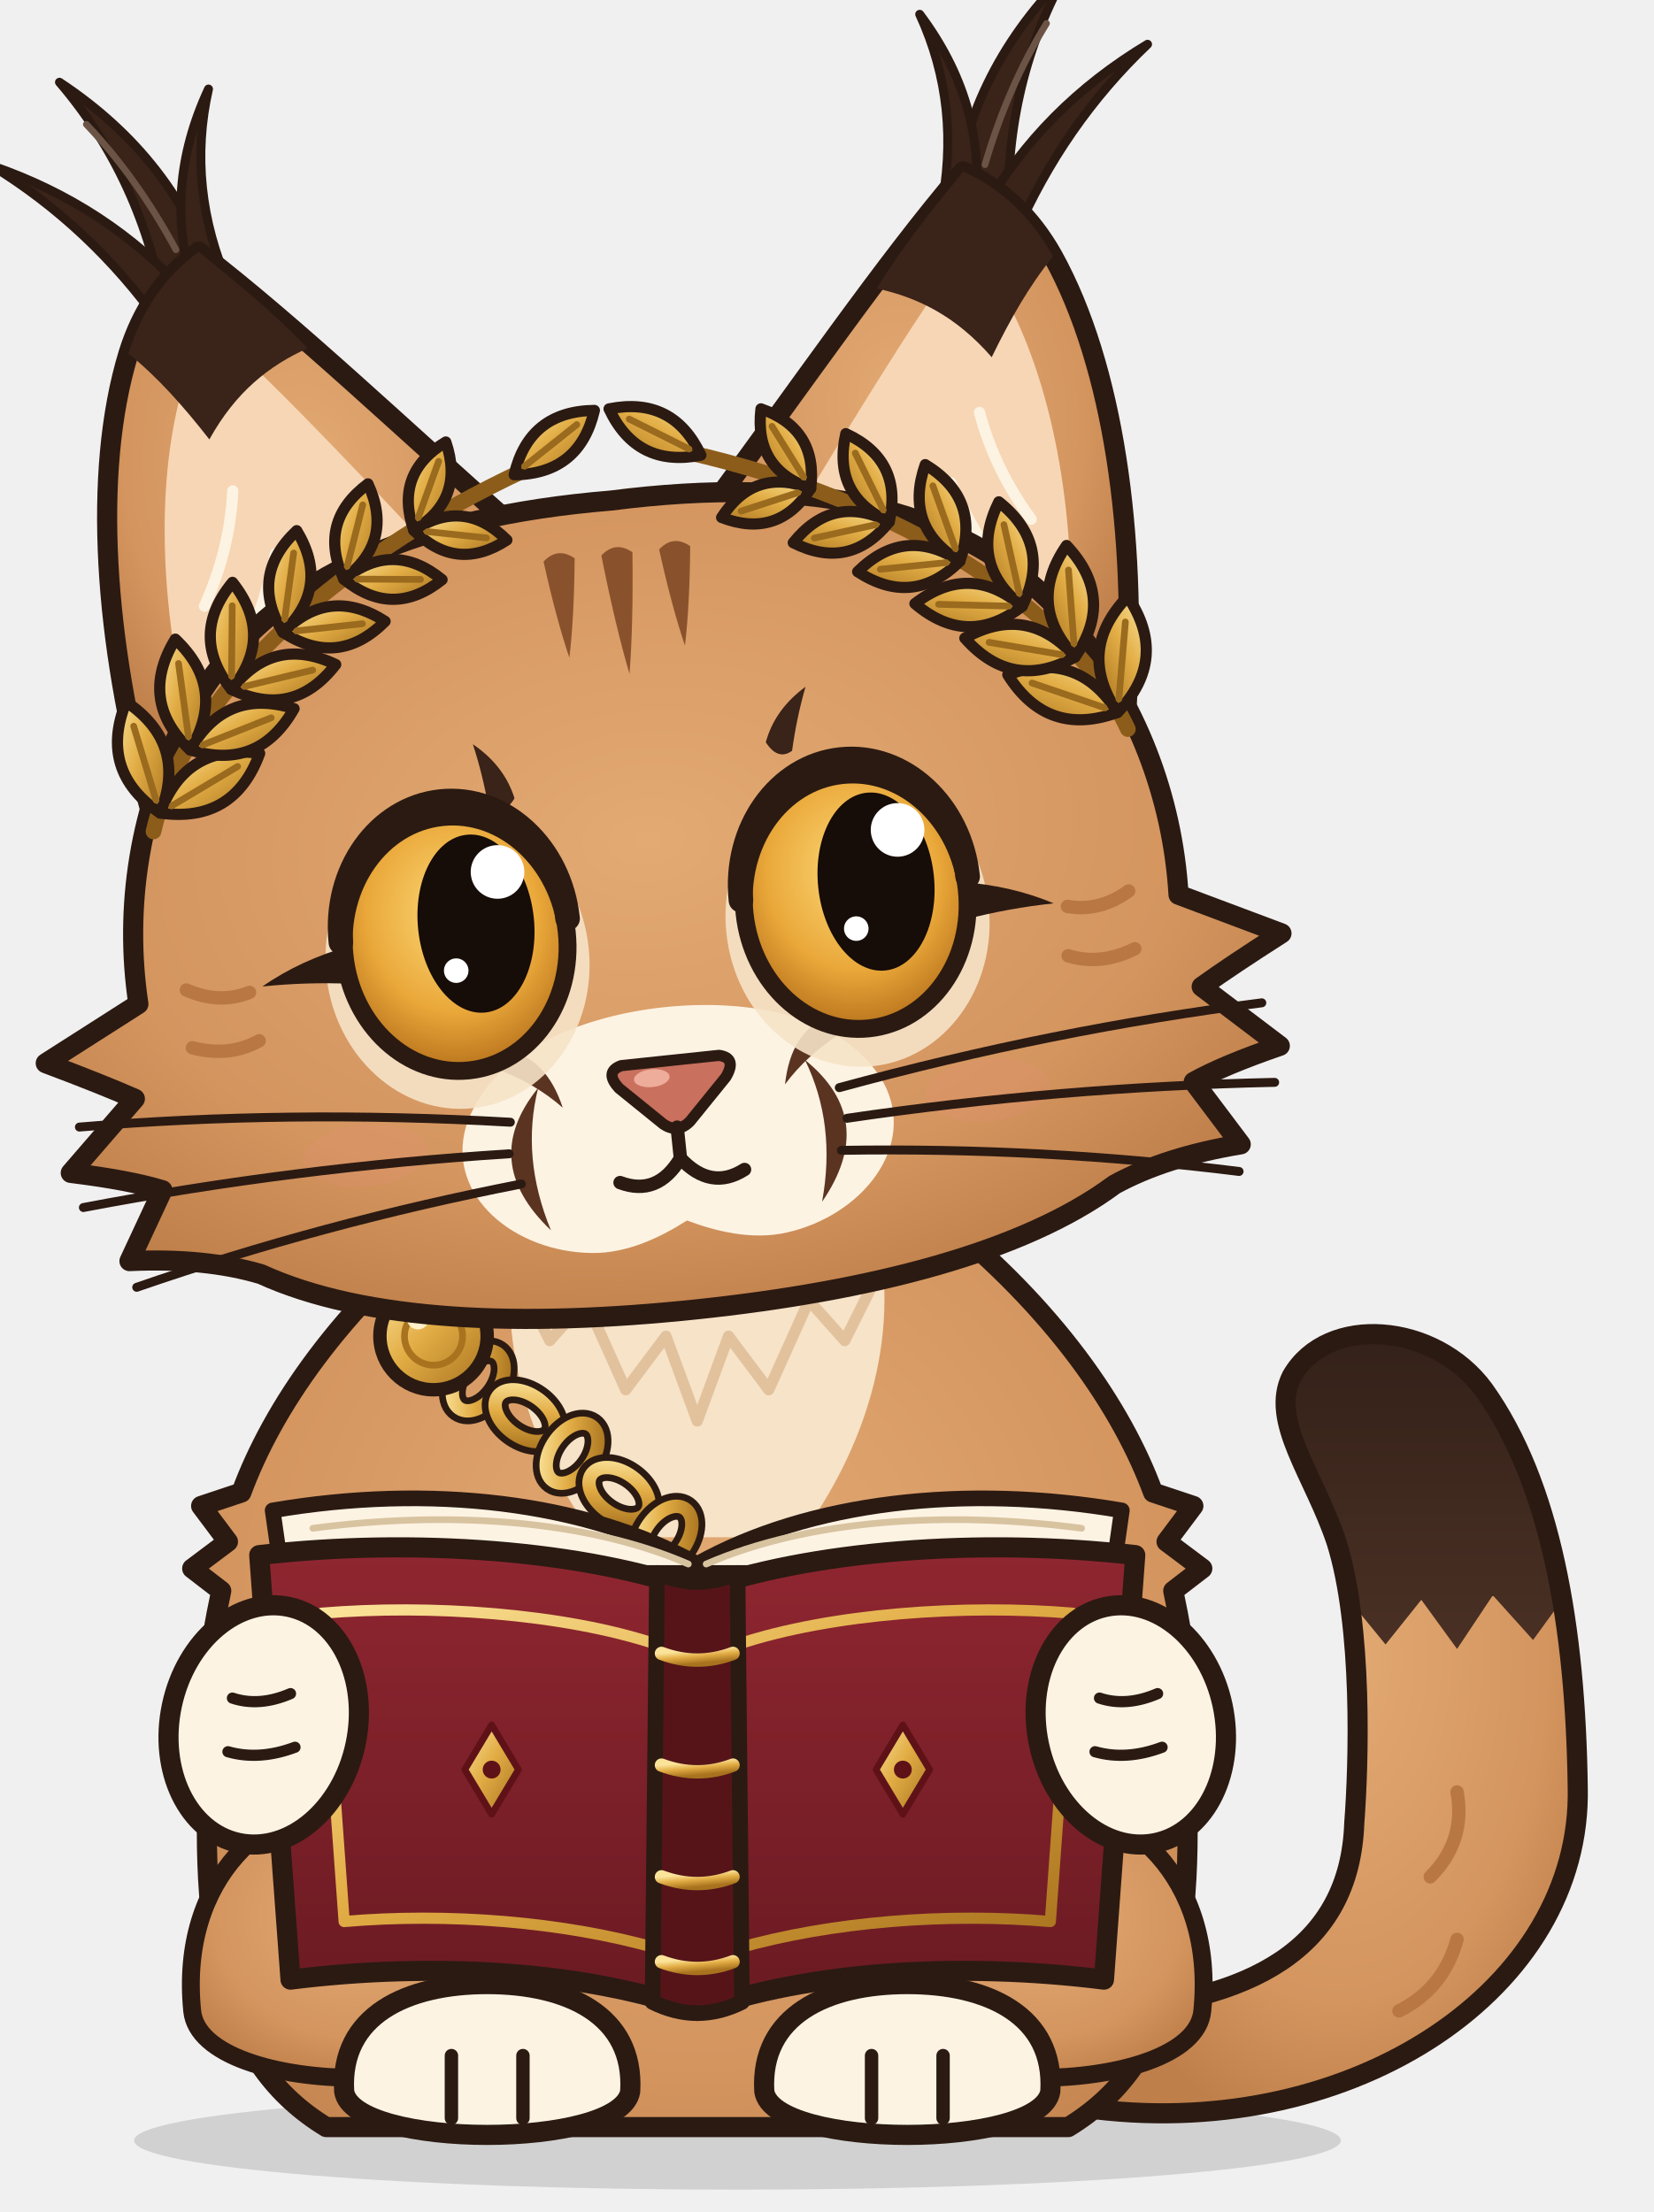
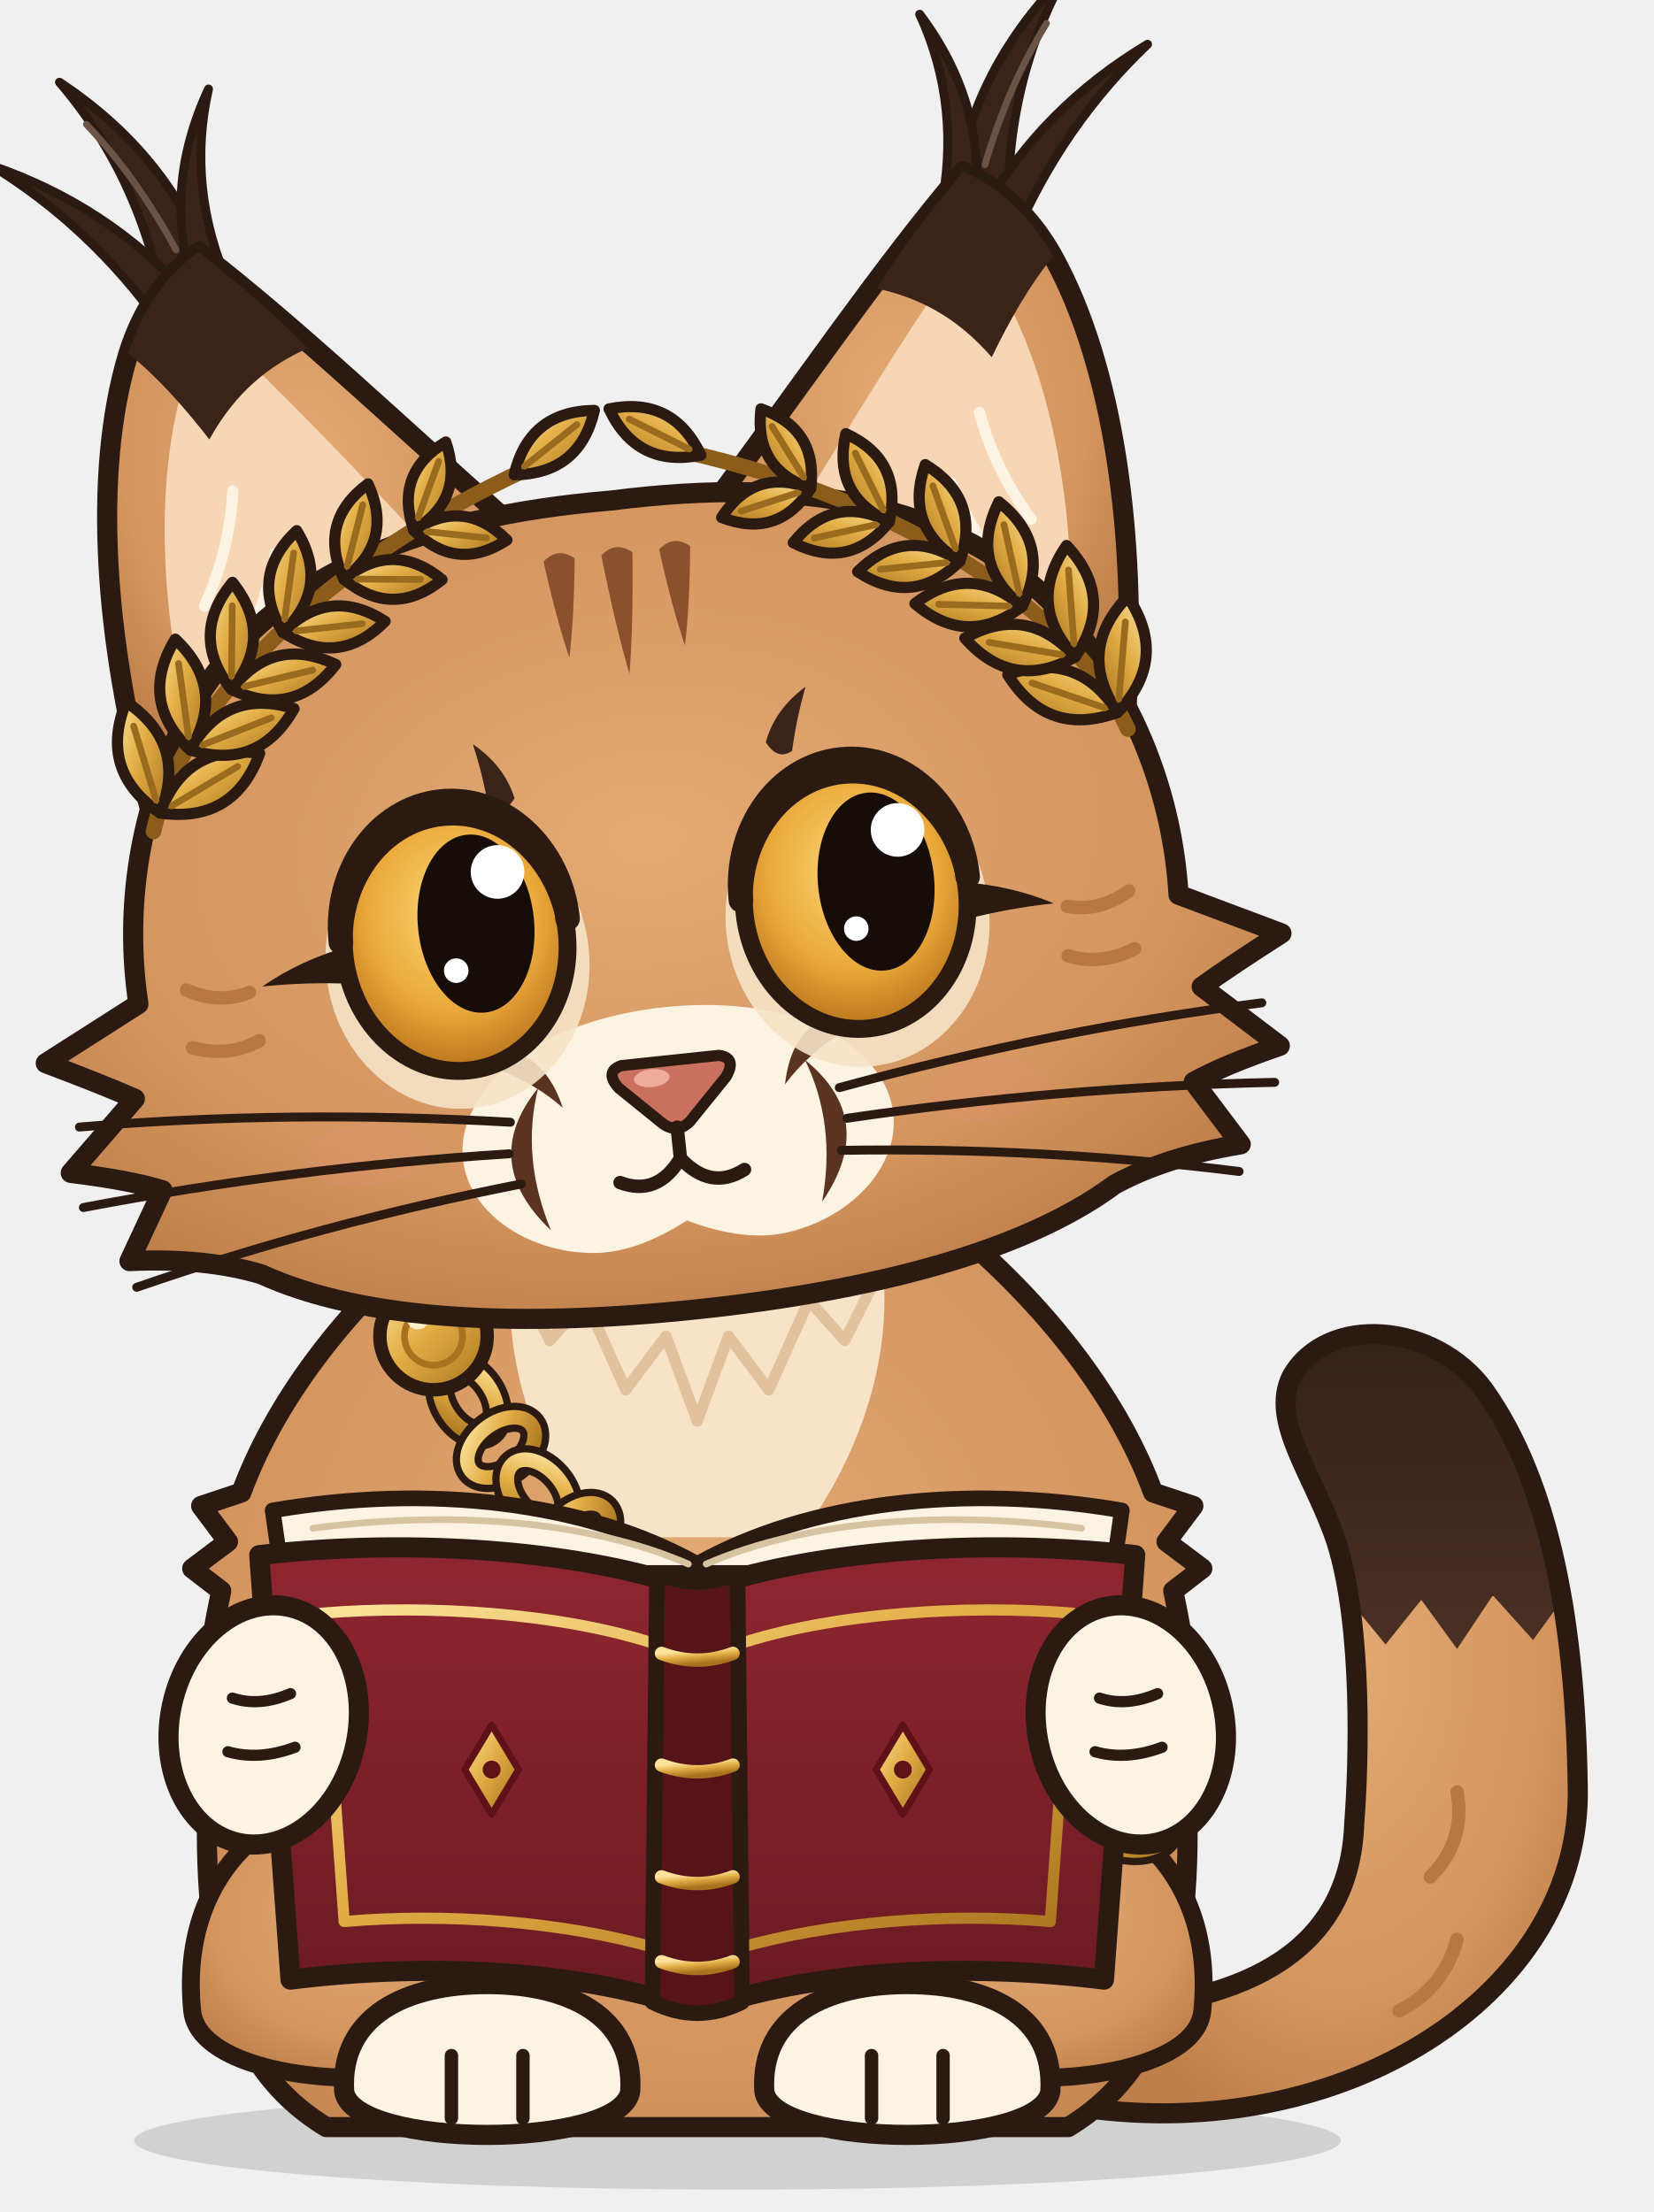
<svg xmlns="http://www.w3.org/2000/svg" stroke-linejoin="round" stroke-linecap="round" viewBox="200 0 740 990" width="740" height="990">
  <defs>
    <radialGradient cx="0.5" cy="0.42" r="0.62" id="vas6-fur">
      <stop offset="0" stop-color="#e3aa74" />
      <stop offset=".7" stop-color="#d4955f" />
      <stop offset="1" stop-color="#bf7f4a" />
    </radialGradient>
    <radialGradient gradientUnits="userSpaceOnUse" cx="512" cy="715" r="300" id="vas6-fur-body">
      <stop offset="0" stop-color="#e3aa74" />
      <stop offset=".7" stop-color="#d4955f" />
      <stop offset="1" stop-color="#c4844f" />
    </radialGradient>
    <radialGradient cx="0.36" cy="0.3" r="0.8" id="vas6-fur-wide">
      <stop offset="0" stop-color="#e3aa74" />
      <stop offset=".6" stop-color="#d4955f" />
      <stop offset="1" stop-color="#bf7f4a" />
    </radialGradient>
    <linearGradient x1="0" y1="0" x2="1" y2="1" id="vas6-gold">
      <stop offset="0" stop-color="#fbe39a" />
      <stop offset=".45" stop-color="#e2ad45" />
      <stop offset="1" stop-color="#a8721e" />
    </linearGradient>
    <radialGradient cx="0.5" cy="0.38" r="0.62" id="vas6-iris">
      <stop offset="0" stop-color="#fcd977" />
      <stop offset=".62" stop-color="#eaa83a" />
      <stop offset="1" stop-color="#b8731c" />
    </radialGradient>
    <linearGradient x1="0" y1="0" x2="0" y2="1" id="vas6-cover">
      <stop offset="0" stop-color="#8f2630" />
      <stop offset="1" stop-color="#6a1a22" />
    </linearGradient>
    <linearGradient x1="0" y1="0" x2="0" y2="1" id="vas6-tip">
      <stop offset="0" stop-color="#2e1d16" />
      <stop offset="1" stop-color="#4a3024" />
    </linearGradient>
    <linearGradient x1="0" y1="0" x2="0" y2="1" id="vas6-lid">
      <stop offset="0" stop-color="#e2a96f" />
      <stop offset="1" stop-color="#d39459" />
    </linearGradient>
    <linearGradient x1="0" y1="0" x2="1" y2="1" id="vas6-steel">
      <stop offset="0" stop-color="#f1f4f6" />
      <stop offset=".5" stop-color="#b3bcc4" />
      <stop offset="1" stop-color="#717c86" />
    </linearGradient>
    <linearGradient x1="0" y1="0" x2="0" y2="1" id="vas6-shield">
      <stop offset="0" stop-color="#c8333f" />
      <stop offset="1" stop-color="#8a1c26" />
    </linearGradient>
    <linearGradient x1="0" y1="0" x2="1" y2="1" id="vas6-cap">
      <stop offset="0" stop-color="#4f6fc2" />
      <stop offset="1" stop-color="#2c4387" />
    </linearGradient>
    <linearGradient x1="0" y1="0" x2="1" y2="1" id="vas6-mantle">
      <stop offset="0" stop-color="#8a4bb0" />
      <stop offset="1" stop-color="#4a1f66" />
    </linearGradient>
    <linearGradient x1="0" y1="0" x2="0" y2="1" id="vas6-sable">
      <stop offset="0" stop-color="#8a5c3c" />
      <stop offset="1" stop-color="#5a3824" />
    </linearGradient>
    <clipPath id="vas6-tail">
      <path d="M 690 944 C 806 958 908 890 906 800 C 905 728 894 664 864 622 C 842 592 794 588 778 616 C 768 636 788 660 798 690 C 810 728 808 790 806 816 C 804 872 760 896 690 900 Z" />
    </clipPath>
    <clipPath id="vas6-eye0">
      <ellipse rx="61" ry="68" cy="416" cx="422" />
    </clipPath>
    <clipPath id="vas6-eye1">
      <ellipse rx="61" ry="68" cy="416" cx="602" />
    </clipPath>
  </defs>
  <ellipse cx="530" cy="958" rx="270" ry="22" fill="#000" opacity="0.13" />
  <g>
    <g>
      <path d="M 690 944 C 806 958 908 890 906 800 C 905 728 894 664 864 622 C 842 592 794 588 778 616 C 768 636 788 660 798 690 C 810 728 808 790 806 816 C 804 872 760 896 690 900 Z" fill="url(#vas6-fur)" />
      <path d="M 740 560 L 940 560 L 940 716 L 918 732 L 902 712 L 886 734 L 868 714 L 852 738 L 836 716 L 820 736 L 802 714 L 780 728 L 740 728 Z" fill="url(#vas6-tip)" clip-path="url(#vas6-tail)" />
      <path d="M 840 840 Q 856 824 852 802 M 826 900 Q 846 890 852 868" fill="none" stroke-width="6" stroke="#b97843" />
      <path fill="none" stroke-width="9" d="M 690 944 C 806 958 908 890 906 800 C 905 728 894 664 864 622 C 842 592 794 588 778 616 C 768 636 788 660 798 690 C 810 728 808 790 806 816 C 804 872 760 896 690 900 Z" stroke="#2b1a12" />
    </g>
    <g>
      <g>
        <path d="M 404 544 C 352 586 322 630 308 668 L 290 674 L 302 690 L 286 702 L 299 712 C 293 740 291 760 294 780 C 288 870 300 924 346 952 L 678 952 C 724 924 736 870 730 780 C 733 760 731 740 725 712 L 738 702 L 722 690 L 734 674 L 716 668 C 702 630 672 586 620 544 Z" stroke-width="9" stroke="#2b1a12" fill="url(#vas6-fur-body)" />
        <path d="M 432 548 C 420 600 438 650 466 688 L 558 688 C 586 650 604 600 592 548 Z" fill="#f6e3c8" />
        <path d="M 424 556 L 446 600 L 462 582 L 480 622 L 498 598 L 512 636 L 526 598 L 544 622 L 562 582 L 578 600 L 600 556 Z" stroke="#e2c29d" stroke-width="5" fill="#f6e3c8" />
        <path stroke-width="8" stroke="#2b1a12" d="M 286 900 C 280 840 320 806 360 806 C 400 806 440 840 434 900 C 430 940 290 940 286 900 Z" fill="url(#vas6-fur)" />
        <path stroke-width="8" stroke="#2b1a12" d="M 590 900 C 584 840 624 806 664 806 C 704 806 744 840 738 900 C 734 940 594 940 590 900 Z" fill="url(#vas6-fur)" />
      </g>
      <g>
-         <ellipse rx="15" ry="9.5" fill="none" stroke-width="12" stroke="#2b1a12" cx="414" cy="618" transform="matrix(0.573576, -0.819152, 0.819152, 0.573576, -329.697, 602.659)" />
-         <ellipse rx="15" ry="9.5" fill="none" stroke-width="6" cx="414" cy="618" transform="matrix(0.573576, -0.819152, 0.819152, 0.573576, -329.697, 602.659)" stroke="url(#vas6-gold)" />
-         <ellipse rx="15" ry="9.5" fill="none" stroke-width="12" stroke="#2b1a12" cx="435" cy="633.6" transform="matrix(0.819152, 0.573576, -0.573576, 0.819152, 442.087, -134.92)" />
-         <ellipse rx="15" ry="9.5" fill="none" stroke-width="6" cx="435" cy="633.6" transform="matrix(0.819152, 0.573576, -0.573576, 0.819152, 442.087, -134.92)" stroke="url(#vas6-gold)" />
-         <ellipse rx="15" ry="9.5" fill="none" stroke-width="12" stroke="#2b1a12" cx="456" cy="650.4" transform="matrix(0.573576, -0.819152, 0.819152, 0.573576, -338.327, 650.879)" />
-         <ellipse rx="15" ry="9.5" fill="none" stroke-width="6" cx="456" cy="650.4" transform="matrix(0.573576, -0.819152, 0.819152, 0.573576, -338.327, 650.879)" stroke="url(#vas6-gold)" />
-         <ellipse rx="15" ry="9.5" fill="none" stroke-width="12" stroke="#2b1a12" cx="477" cy="668.4" transform="matrix(0.819152, 0.573576, -0.573576, 0.819152, 469.643, -152.717)" />
-         <ellipse rx="15" ry="9.5" fill="none" stroke-width="6" cx="477" cy="668.4" transform="matrix(0.819152, 0.573576, -0.573576, 0.819152, 469.643, -152.717)" stroke="url(#vas6-gold)" />
-         <ellipse rx="15" ry="9.5" fill="none" stroke-width="12" stroke="#2b1a12" cx="498" cy="687.6" transform="matrix(0.573576, -0.819152, 0.819152, 0.573576, -350.89, 701.147)" />
-         <ellipse rx="15" ry="9.5" fill="none" stroke-width="6" cx="498" cy="687.6" transform="matrix(0.573576, -0.819152, 0.819152, 0.573576, -350.89, 701.147)" stroke="url(#vas6-gold)" />
+         <ellipse rx="17" ry="11" fill="none" stroke-width="13" stroke="#2b1a12" cx="409.6" cy="626.7" transform="matrix(0.532876, 0.846193, -0.846193, 0.532876, 721.643, -53.8543)" />
+         <ellipse rx="17" ry="11" fill="none" stroke-width="6.5" cx="409.6" cy="626.7" transform="matrix(0.532876, 0.846193, -0.846193, 0.532876, 721.643, -53.8543)" stroke="url(#vas6-gold)" />
+         <ellipse rx="17" ry="11" fill="none" stroke-width="13" stroke="#2b1a12" cx="424.2" cy="647.8" transform="matrix(0.798636, -0.601815, 0.601815, 0.798636, -304.437, 385.734)" />
+         <ellipse rx="17" ry="11" fill="none" stroke-width="6.5" cx="424.2" cy="647.8" transform="matrix(0.798636, -0.601815, 0.601815, 0.798636, -304.437, 385.734)" stroke="url(#vas6-gold)" />
+         <ellipse rx="17" ry="11" fill="none" stroke-width="13" stroke="#2b1a12" cx="440.7" cy="668" transform="matrix(0.656059, 0.75471, -0.75471, 0.656059, 655.721, -102.848)" />
+         <ellipse rx="17" ry="11" fill="none" stroke-width="6.5" cx="440.7" cy="668" transform="matrix(0.656059, 0.75471, -0.75471, 0.656059, 655.721, -102.848)" stroke="url(#vas6-gold)" />
+         <ellipse rx="17" ry="11" fill="none" stroke-width="13" stroke="#2b1a12" cx="458.5" cy="687.1" transform="matrix(0.712026, -0.702153, 0.702153, 0.712026, -350.413, 519.804)" />
+         <ellipse rx="17" ry="11" fill="none" stroke-width="6.5" cx="458.5" cy="687.1" transform="matrix(0.712026, -0.702153, 0.702153, 0.712026, -350.413, 519.804)" stroke="url(#vas6-gold)" />
+         <ellipse rx="17" ry="11" fill="none" stroke-width="13" stroke="#2b1a12" cx="477.1" cy="705" transform="matrix(0.739631, 0.673013, -0.673013, 0.739631, 598.696, -137.534)" />
+         <ellipse rx="17" ry="11" fill="none" stroke-width="6.5" cx="477.1" cy="705" transform="matrix(0.739631, 0.673013, -0.673013, 0.739631, 598.696, -137.534)" stroke="url(#vas6-gold)" />
+         <ellipse rx="17" ry="11" fill="none" stroke-width="13" stroke="#2b1a12" cx="497.1" cy="722.2" transform="matrix(0.632029, -0.774944, 0.774944, 0.632029, -376.747, 650.973)" />
+         <ellipse rx="17" ry="11" fill="none" stroke-width="6.5" cx="497.1" cy="722.2" transform="matrix(0.632029, -0.774944, 0.774944, 0.632029, -376.747, 650.973)" stroke="url(#vas6-gold)" />
+         <ellipse rx="17" ry="11" fill="none" stroke-width="13" stroke="#2b1a12" cx="517.4" cy="737.9" transform="matrix(0.804894, 0.593419, -0.593419, 0.804894, 538.832, -163.066)" />
+         <ellipse rx="17" ry="11" fill="none" stroke-width="6.5" cx="517.4" cy="737.9" transform="matrix(0.804894, 0.593419, -0.593419, 0.804894, 538.832, -163.066)" stroke="url(#vas6-gold)" />
+         <ellipse rx="17" ry="11" fill="none" stroke-width="13" stroke="#2b1a12" cx="538.6" cy="752.7" transform="matrix(0.551937, -0.833886, 0.833886, 0.551937, -386.339, 786.388)" />
+         <ellipse rx="17" ry="11" fill="none" stroke-width="6.5" cx="538.6" cy="752.7" transform="matrix(0.551937, -0.833886, 0.833886, 0.551937, -386.339, 786.388)" stroke="url(#vas6-gold)" />
+         <ellipse rx="17" ry="11" fill="none" stroke-width="13" stroke="#2b1a12" cx="560.6" cy="766.3" transform="matrix(0.861629, 0.507538, -0.507538, 0.861629, 466.497, -178.492)" />
+         <ellipse rx="17" ry="11" fill="none" stroke-width="6.5" cx="560.6" cy="766.3" transform="matrix(0.861629, 0.507538, -0.507538, 0.861629, 466.497, -178.492)" stroke="url(#vas6-gold)" />
+         <ellipse rx="17" ry="11" fill="none" stroke-width="13" stroke="#2b1a12" cx="584.1" cy="779.3" transform="matrix(0.457098, -0.889416, 0.889416, 0.457098, -376.013, 942.592)" />
+         <ellipse rx="17" ry="11" fill="none" stroke-width="6.5" cx="584.1" cy="779.3" transform="matrix(0.457098, -0.889416, 0.889416, 0.457098, -376.013, 942.592)" stroke="url(#vas6-gold)" />
+         <ellipse rx="17" ry="11" fill="none" stroke-width="13" stroke="#2b1a12" cx="607.1" cy="790.2" transform="matrix(0.91496, 0.403545, -0.403545, 0.91496, 370.509, -177.793)" />
+         <ellipse rx="17" ry="11" fill="none" stroke-width="6.5" cx="607.1" cy="790.2" transform="matrix(0.91496, 0.403545, -0.403545, 0.91496, 370.509, -177.793)" stroke="url(#vas6-gold)" />
+         <ellipse rx="17" ry="11" fill="none" stroke-width="13" stroke="#2b1a12" cx="631.3" cy="799.9" transform="matrix(0.34202, -0.939693, 0.939693, 0.34202, -336.277, 1119.55)" />
+         <ellipse rx="17" ry="11" fill="none" stroke-width="6.5" cx="631.3" cy="799.9" transform="matrix(0.34202, -0.939693, 0.939693, 0.34202, -336.277, 1119.55)" stroke="url(#vas6-gold)" />
+         <ellipse rx="17" ry="11" fill="none" stroke-width="13" stroke="#2b1a12" cx="655.6" cy="807.8" transform="matrix(0.962218, 0.27228, -0.27228, 0.962218, 244.718, -147.987)" />
+         <ellipse rx="17" ry="11" fill="none" stroke-width="6.5" cx="655.6" cy="807.8" transform="matrix(0.962218, 0.27228, -0.27228, 0.962218, 244.718, -147.987)" stroke="url(#vas6-gold)" />
+         <ellipse rx="17" ry="11" fill="none" stroke-width="13" stroke="#2b1a12" cx="681.8" cy="813.9" transform="matrix(0.183951, -0.982935, 0.982935, 0.183951, -243.629, 1334.35)" />
+         <ellipse rx="17" ry="11" fill="none" stroke-width="6.5" cx="681.8" cy="813.9" transform="matrix(0.183951, -0.982935, 0.982935, 0.183951, -243.629, 1334.35)" stroke="url(#vas6-gold)" />
+         <ellipse rx="17" ry="11" fill="none" stroke-width="13" stroke="#2b1a12" cx="706.6" cy="817.2" transform="matrix(0.996345, 0.0854169, -0.0854169, 0.996345, 72.3851, -57.369)" />
+         <ellipse rx="17" ry="11" fill="none" stroke-width="6.5" cx="706.6" cy="817.2" transform="matrix(0.996345, 0.0854169, -0.0854169, 0.996345, 72.3851, -57.369)" stroke="url(#vas6-gold)" />
        <circle cx="394" cy="598" r="24" stroke-width="6" stroke="#2b1a12" fill="url(#vas6-gold)" />
        <circle cx="394" cy="598" r="13" fill="none" stroke="#a8721e" stroke-width="3" />
        <circle cx="387" cy="590" r="5" fill="#fff6d6" opacity="0.9" />
      </g>
      <g>
        <path d="M 512 700 C 462 672 392 664 322 676 L 326 704 L 698 704 L 702 676 C 632 664 562 672 512 700 Z" stroke-width="7" fill="#fdf3e3" stroke="#2b1a12" />
        <path d="M 340 684 C 400 676 462 680 508 700 M 684 684 C 624 676 562 680 516 700" fill="none" stroke="#d8c3a0" stroke-width="3" />
        <path d="M 512 712 C 462 694 386 688 316 696 L 330 886 C 394 878 462 882 512 900 Z" stroke-width="9" stroke="#2b1a12" fill="url(#vas6-cover)" />
        <path d="M 512 712 C 562 694 638 688 708 696 L 694 886 C 630 878 562 882 512 900 Z" stroke-width="9" stroke="#2b1a12" fill="url(#vas6-cover)" />
        <path d="M 494 736 C 452 722 392 718 344 722 L 354 860 C 400 856 452 860 494 872 Z M 530 736 C 572 722 632 718 680 722 L 670 860 C 624 856 572 860 530 872 Z" fill="none" stroke-width="5" stroke="url(#vas6-gold)" />
        <path stroke="#5e1218" stroke-width="3" d="M 420 772 L 432 792 L 420 812 L 408 792 Z" fill="url(#vas6-gold)" />
        <circle cy="792" r="4" fill="#5e1218" cx="420" />
        <path stroke="#5e1218" stroke-width="3" d="M 604 772 L 616 792 L 604 812 L 592 792 Z" fill="url(#vas6-gold)" />
        <circle cy="792" r="4" fill="#5e1218" cx="604" />
        <path d="M 494 704 Q 512 712 530 704 L 532 896 Q 512 906 492 896 Z" fill="#561419" stroke-width="7" stroke="#2b1a12" />
        <path fill="none" stroke-width="6" d="M 496 740 Q 512 746 528 740" stroke="url(#vas6-gold)" />
        <path fill="none" stroke-width="6" d="M 496 790 Q 512 796 528 790" stroke="url(#vas6-gold)" />
        <path fill="none" stroke-width="6" d="M 496 840 Q 512 846 528 840" stroke="url(#vas6-gold)" />
        <path fill="none" stroke-width="6" d="M 496 878 Q 512 884 528 878" stroke="url(#vas6-gold)" />
      </g>
      <g>
        <ellipse cy="772" rx="42" ry="54" stroke-width="9" fill="#fdf3e3" stroke="#2b1a12" cx="318" transform="matrix(0.978148, 0.207912, -0.207912, 0.978148, 167.457, -49.2459)" />
        <path fill="none" stroke-width="5" stroke="#2b1a12" d="M 304 760 Q 316 764 330 758 M 302 784 Q 316 788 332 782" />
        <ellipse cy="772" rx="42" ry="54" stroke-width="9" fill="#fdf3e3" stroke="#2b1a12" cx="706" transform="matrix(0.978148, -0.207912, 0.207912, 0.978148, -145.08, 163.656)" />
        <path fill="none" stroke-width="5" stroke="#2b1a12" d="M 692 760 Q 704 764 718 758 M 690 784 Q 704 788 720 782" />
      </g>
      <g transform="translate(512 590) matrix(0.994522, -0.104528, 0.104528, 0.994522, 0, 0) translate(-512 -590)">
        <g>
          <g>
            <path d="M 345.8 106.5 Q 334.1 49.6 286 10 Q 318.4 57 322.2 117.5 Z" stroke-width="4" fill="#3a2318" stroke="#2b1a12" />
            <path d="M 332.3 109.5 Q 301.6 67.1 252 44 Q 293.2 75.7 319.7 122.5 Z" stroke-width="4" fill="#3a2318" stroke="#2b1a12" />
            <path d="M 352 108.7 Q 337.4 63 352 20 Q 326.8 62.1 336 107.3 Z" stroke-width="4" fill="#3a2318" stroke="#2b1a12" />
            <path d="M 330 90 Q 316 56 296 30" fill="none" stroke="#6b5446" stroke-width="3" />
            <path d="M 292 336 C 280 262 282 186 304 134 Q 316 106 340 92 C 380 130 424 182 470 232 Z" stroke-width="9" stroke="#2b1a12" fill="url(#vas6-fur)" />
            <path d="M 314 304 C 306 248 310 190 328 148 Q 334 134 344 128 C 374 162 404 202 436 244 Z" fill="#f7d6b5" />
            <path d="M 304 134 Q 316 106 340 92 C 356 108 370 122 384 140 C 366 146 350 156 336 176 C 326 160 316 146 304 134 Z" fill="#3a2318" />
            <path d="M 330 288 Q 350 262 360 230 M 352 298 Q 376 270 392 244 M 326 250 Q 340 226 344 200" fill="none" stroke-width="5" stroke="#fdf3e3" />
          </g>
        </g>
        <g transform="matrix(-1, 0, 0, 1, 1024, 0)">
          <g>
            <g>
              <path d="M 345.8 106.5 Q 334.1 49.6 286 10 Q 318.4 57 322.2 117.5 Z" stroke-width="4" fill="#3a2318" stroke="#2b1a12" />
              <path d="M 332.3 109.5 Q 301.6 67.1 252 44 Q 293.2 75.7 319.7 122.5 Z" stroke-width="4" fill="#3a2318" stroke="#2b1a12" />
              <path d="M 352 108.7 Q 337.4 63 352 20 Q 326.8 62.1 336 107.3 Z" stroke-width="4" fill="#3a2318" stroke="#2b1a12" />
              <path d="M 330 90 Q 316 56 296 30" fill="none" stroke="#6b5446" stroke-width="3" />
              <path d="M 292 336 C 280 262 282 186 304 134 Q 316 106 340 92 C 380 130 424 182 470 232 Z" stroke-width="9" stroke="#2b1a12" fill="url(#vas6-fur)" />
              <path d="M 314 304 C 306 248 310 190 328 148 Q 334 134 344 128 C 374 162 404 202 436 244 Z" fill="#f7d6b5" />
              <path d="M 304 134 Q 316 106 340 92 C 356 108 370 122 384 140 C 366 146 350 156 336 176 C 326 160 316 146 304 134 Z" fill="#3a2318" />
              <path d="M 330 288 Q 350 262 360 230 M 352 298 Q 376 270 392 244 M 326 250 Q 340 226 344 200" fill="none" stroke-width="5" stroke="#fdf3e3" />
            </g>
          </g>
        </g>
        <path d="M 512 222 C 600 220 672 240 712 300 C 736 336 748 380 746 424 L 790 446 Q 766 458 752 466 L 784 496 Q 758 502 744 508 L 762 538 Q 728 540 704 550 C 660 576 590 586 512 586 C 434 586 364 576 320 550 Q 296 540 262 538 L 280 508 Q 266 502 240 496 L 272 466 Q 258 458 234 446 L 278 424 C 276 380 288 336 312 300 C 352 240 424 220 512 222 Z" stroke-width="9" stroke="#2b1a12" fill="url(#vas6-fur)" />
        <path fill="none" stroke="#8c5d1a" stroke-width="7" d="M 292.8 347.9 C 312 292 382 236 476 204" />
        <path stroke-width="5" stroke="#2b1a12" d="M 296.6 340 Q 329 348.1 343.7 318.1 Q 311.3 310 296.6 340 Z" fill="url(#vas6-gold)" />
        <path stroke="#9a6a1e" stroke-width="3" d="M 302 337.4 L 333.3 322.9" />
        <path stroke-width="5" stroke="#2b1a12" d="M 296.6 340 Q 312.3 310.5 286.7 288.9 Q 271 318.4 296.6 340 Z" fill="url(#vas6-gold)" />
        <path stroke="#9a6a1e" stroke-width="3" d="M 295.4 334.1 L 288.9 300.1" />
        <path stroke-width="5" stroke="#2b1a12" d="M 312.9 313.3 Q 342.4 326 361.1 299.8 Q 331.6 287.1 312.9 313.3 Z" fill="url(#vas6-gold)" />
        <path stroke="#9a6a1e" stroke-width="3" d="M 318.7 311.7 L 350.5 302.8" />
        <path stroke-width="5" stroke="#2b1a12" d="M 312.9 313.3 Q 332.4 287.7 311.5 263.3 Q 292 288.9 312.9 313.3 Z" fill="url(#vas6-gold)" />
        <path stroke="#9a6a1e" stroke-width="3" d="M 312.8 307.3 L 311.8 274.3" />
        <path stroke-width="5" stroke="#2b1a12" d="M 334.1 288.3 Q 360.4 304.5 381.7 282.1 Q 355.4 266 334.1 288.3 Z" fill="url(#vas6-gold)" />
        <path stroke="#9a6a1e" stroke-width="3" d="M 340 287.6 L 371.2 283.5" />
        <path stroke-width="5" stroke="#2b1a12" d="M 334.1 288.3 Q 356.1 266.7 339.6 240.7 Q 317.6 262.3 334.1 288.3 Z" fill="url(#vas6-gold)" />
        <path stroke="#9a6a1e" stroke-width="3" d="M 334.8 282.4 L 338.4 251.1" />
        <path stroke-width="5" stroke="#2b1a12" d="M 359.7 265.3 Q 382.7 283.9 405.7 265.2 Q 382.6 246.7 359.7 265.3 Z" fill="url(#vas6-gold)" />
        <path stroke="#9a6a1e" stroke-width="3" d="M 365.7 265.3 L 395.5 265.2" />
        <path stroke-width="5" stroke="#2b1a12" d="M 359.7 265.3 Q 383.2 247.4 370.6 220.7 Q 347.1 238.6 359.7 265.3 Z" fill="url(#vas6-gold)" />
        <path stroke="#9a6a1e" stroke-width="3" d="M 361.1 259.5 L 368.2 230.5" />
        <path stroke-width="5" stroke="#2b1a12" d="M 389.3 244.5 Q 409.2 264.6 433 249.3 Q 413.1 229.2 389.3 244.5 Z" fill="url(#vas6-gold)" />
        <path stroke="#9a6a1e" stroke-width="3" d="M 395.3 245.1 L 423.4 248.2" />
        <path stroke-width="5" stroke="#2b1a12" d="M 389.3 244.5 Q 413.6 230 404.5 203.2 Q 380.2 217.7 389.3 244.5 Z" fill="url(#vas6-gold)" />
        <path stroke="#9a6a1e" stroke-width="3" d="M 391.4 238.9 L 401.2 212.3" />
        <path stroke-width="5" stroke="#2b1a12" d="M 422.7 226 Q 439.7 247 463.7 234.7 Q 446.7 213.7 422.7 226 Z" fill="url(#vas6-gold)" />
        <path stroke="#9a6a1e" stroke-width="3" d="M 428.5 227.2 L 454.7 232.8" />
        <path stroke-width="5" stroke="#2b1a12" d="M 422.7 226 Q 447.1 214.6 441.1 188.2 Q 416.6 199.7 422.7 226 Z" fill="url(#vas6-gold)" />
        <path stroke="#9a6a1e" stroke-width="3" d="M 425.3 220.6 L 437 196.5" />
        <path stroke-width="5" stroke="#2b1a12" d="M 470 206 Q 499.1 208.7 508.7 181.1 Q 479.6 178.4 470 206 Z" fill="url(#vas6-gold)" />
        <path stroke="#9a6a1e" stroke-width="3" d="M 475 202.7 L 500.2 186.6" />
        <g transform="matrix(-1, 0, 0, 1, 1024, 0)">
          <path fill="none" stroke="#8c5d1a" stroke-width="7" d="M 292.8 347.9 C 312 292 382 236 476 204" />
          <path stroke-width="5" stroke="#2b1a12" d="M 296.6 340 Q 329 348.1 343.7 318.1 Q 311.3 310 296.6 340 Z" fill="url(#vas6-gold)" />
          <path stroke="#9a6a1e" stroke-width="3" d="M 302 337.4 L 333.3 322.9" />
          <path stroke-width="5" stroke="#2b1a12" d="M 296.6 340 Q 312.3 310.5 286.7 288.9 Q 271 318.4 296.6 340 Z" fill="url(#vas6-gold)" />
          <path stroke="#9a6a1e" stroke-width="3" d="M 295.4 334.1 L 288.9 300.1" />
          <path stroke-width="5" stroke="#2b1a12" d="M 312.9 313.3 Q 342.4 326 361.1 299.8 Q 331.6 287.1 312.9 313.3 Z" fill="url(#vas6-gold)" />
          <path stroke="#9a6a1e" stroke-width="3" d="M 318.7 311.7 L 350.5 302.8" />
          <path stroke-width="5" stroke="#2b1a12" d="M 312.9 313.3 Q 332.4 287.7 311.5 263.3 Q 292 288.9 312.9 313.3 Z" fill="url(#vas6-gold)" />
          <path stroke="#9a6a1e" stroke-width="3" d="M 312.8 307.3 L 311.8 274.3" />
          <path stroke-width="5" stroke="#2b1a12" d="M 334.1 288.3 Q 360.4 304.5 381.7 282.1 Q 355.4 266 334.1 288.3 Z" fill="url(#vas6-gold)" />
          <path stroke="#9a6a1e" stroke-width="3" d="M 340 287.6 L 371.2 283.5" />
          <path stroke-width="5" stroke="#2b1a12" d="M 334.1 288.3 Q 356.1 266.7 339.6 240.7 Q 317.6 262.3 334.1 288.3 Z" fill="url(#vas6-gold)" />
          <path stroke="#9a6a1e" stroke-width="3" d="M 334.8 282.4 L 338.4 251.1" />
          <path stroke-width="5" stroke="#2b1a12" d="M 359.7 265.3 Q 382.7 283.9 405.7 265.2 Q 382.6 246.7 359.7 265.3 Z" fill="url(#vas6-gold)" />
          <path stroke="#9a6a1e" stroke-width="3" d="M 365.7 265.3 L 395.5 265.2" />
          <path stroke-width="5" stroke="#2b1a12" d="M 359.7 265.3 Q 383.2 247.4 370.6 220.7 Q 347.1 238.6 359.7 265.3 Z" fill="url(#vas6-gold)" />
          <path stroke="#9a6a1e" stroke-width="3" d="M 361.1 259.5 L 368.2 230.5" />
          <path stroke-width="5" stroke="#2b1a12" d="M 389.3 244.5 Q 409.2 264.6 433 249.3 Q 413.1 229.2 389.3 244.5 Z" fill="url(#vas6-gold)" />
          <path stroke="#9a6a1e" stroke-width="3" d="M 395.3 245.1 L 423.4 248.2" />
          <path stroke-width="5" stroke="#2b1a12" d="M 389.3 244.5 Q 413.6 230 404.5 203.2 Q 380.2 217.7 389.3 244.5 Z" fill="url(#vas6-gold)" />
          <path stroke="#9a6a1e" stroke-width="3" d="M 391.4 238.9 L 401.2 212.3" />
          <path stroke-width="5" stroke="#2b1a12" d="M 422.7 226 Q 439.7 247 463.7 234.7 Q 446.7 213.7 422.7 226 Z" fill="url(#vas6-gold)" />
          <path stroke="#9a6a1e" stroke-width="3" d="M 428.5 227.2 L 454.7 232.8" />
          <path stroke-width="5" stroke="#2b1a12" d="M 422.7 226 Q 447.1 214.6 441.1 188.2 Q 416.6 199.7 422.7 226 Z" fill="url(#vas6-gold)" />
          <path stroke="#9a6a1e" stroke-width="3" d="M 425.3 220.6 L 437 196.5" />
          <path stroke-width="5" stroke="#2b1a12" d="M 470 206 Q 499.1 208.7 508.7 181.1 Q 479.6 178.4 470 206 Z" fill="url(#vas6-gold)" />
          <path stroke="#9a6a1e" stroke-width="3" d="M 475 202.7 L 500.2 186.6" />
        </g>
        <path d="M 512 450 C 550 450 592 462 606 494 C 618 524 590 552 556 556 C 540 558 524 552 512 546 C 500 552 484 558 468 556 C 434 552 406 524 418 494 C 432 462 474 450 512 450 Z" fill="#fdf3e3" />
        <path d="M 300 420 Q 314 428 328 424 M 300 446 Q 316 452 330 446" fill="none" stroke-width="6" stroke="#b97843" />
        <path d="M 440 462 Q 457 467 462 490 Q 451 478 435 470 Z" fill="#5a3421" />
        <path d="M 452 480 Q 422 510 451 544 Q 441 510 452 480 Z" fill="#5a3421" />
        <g transform="matrix(-1, 0, 0, 1, 1024, 0)">
          <path d="M 300 420 Q 314 428 328 424 M 300 446 Q 316 452 330 446" fill="none" stroke-width="6" stroke="#b97843" />
          <path d="M 440 462 Q 457 467 462 490 Q 451 478 435 470 Z" fill="#5a3421" />
          <path d="M 452 480 Q 422 510 451 544 Q 441 510 452 480 Z" fill="#5a3421" />
        </g>
        <path fill="#8a522c" d="M 479 246 Q 486 240 493 246 Q 490 272.4 486 290 Q 482 272.4 479 246 Z" />
        <path fill="#8a522c" d="M 505 246 Q 512 240 519 246 Q 516 278.4 512 300 Q 508 278.4 505 246 Z" />
        <path fill="#8a522c" d="M 531 246 Q 538 240 545 246 Q 542 272.4 538 290 Q 534 272.4 531 246 Z" />
        <g>
          <path d="M 443 353 Q 442 338 439 324 Q 452 335 455 350 Q 449 358 443 353 Z" fill="#3a2318" />
        </g>
        <g transform="matrix(-1, 0, 0, 1, 1024, 0)">
          <g transform="translate(448 352) matrix(0.984808, -0.173648, 0.173648, 0.984808, 0, -12) translate(-448 -352)">
            <path d="M 443 353 Q 442 338 439 324 Q 452 335 455 350 Q 449 358 443 353 Z" fill="#3a2318" />
          </g>
        </g>
        <g>
          <ellipse rx="59" ry="66" cy="420" fill="#f6e3c8" cx="422" opacity="0.9" />
          <ellipse rx="50" ry="57" cy="412" cx="422" fill="url(#vas6-iris)" />
          <g transform="matrix(1, 0, 0, 1, 10, -12)">
            <ellipse fill="#160c08" cy="416" cx="422" rx="26" ry="40" />
            <circle r="12" fill="#fff" cy="394" cx="434" />
            <circle r="5.5" fill="#fff" cy="436" cx="411" />
          </g>
          <ellipse rx="50" ry="57" fill="none" stroke-width="8" cy="412" stroke="#2b1a12" cx="422" />
          <path fill="none" stroke-width="11" stroke="#2b1a12" d="M 371 406 A 51 58 0 0 1 473 406" />
        </g>
        <path fill="none" stroke-width="10" stroke="#2b1a12" d="M 378 420 Q 422 454 466 420" opacity="0" />
        <path fill="#2b1a12" d="M 375 408 Q 352 412 334 422 Q 354 422 374 425 Z" />
        <g>
          <ellipse rx="59" ry="66" cy="420" fill="#f6e3c8" cx="602" opacity="0.9" />
          <ellipse rx="50" ry="57" cy="412" cx="602" fill="url(#vas6-iris)" />
          <g transform="matrix(1, 0, 0, 1, 10, -12)">
            <ellipse fill="#160c08" cy="416" cx="602" rx="26" ry="40" />
            <circle r="12" fill="#fff" cy="394" cx="614" />
            <circle r="5.5" fill="#fff" cy="436" cx="591" />
          </g>
          <ellipse rx="50" ry="57" fill="none" stroke-width="8" cy="412" stroke="#2b1a12" cx="602" />
          <path fill="none" stroke-width="11" stroke="#2b1a12" d="M 551 406 A 51 58 0 0 1 653 406" />
        </g>
        <path fill="none" stroke-width="10" stroke="#2b1a12" d="M 558 420 Q 602 454 646 420" opacity="0" />
        <path fill="#2b1a12" d="M 649 408 Q 672 412 690 422 Q 670 422 650 425 Z" />
        <ellipse cy="502" rx="28" ry="14" fill="#e98a7d" cx="372" opacity="0.16" />
        <ellipse cy="502" rx="28" ry="14" fill="#e98a7d" cx="652" opacity="0.16" />
        <path d="M 490 474 L 534 474 Q 542 476 536 484 L 518 502 Q 512 507 506 502 L 488 484 Q 482 476 490 474 Z" fill="#c9705e" stroke-width="5" stroke="#2b1a12" />
        <ellipse cx="503" cy="481" rx="8" ry="4" fill="#f2b3a2" opacity="0.9" />
        <g>
          <path d="M 512 504 L 512 518 M 512 518 Q 500 534 484 526 M 512 518 Q 524 534 540 526" fill="none" stroke-width="6" stroke="#2b1a12" />
        </g>
        <g>
          <path d="M 438 494 Q 340 478 246 476 M 436 508 Q 340 504 244 512 M 440 522 Q 350 530 264 550" fill="none" stroke-width="4" stroke="#2b1a12" />
          <g transform="matrix(-1, 0, 0, 1, 1024, 0)">
            <path d="M 438 494 Q 340 478 246 476 M 436 508 Q 340 504 244 512 M 440 522 Q 350 530 264 550" fill="none" stroke-width="4" stroke="#2b1a12" />
          </g>
        </g>
      </g>
    </g>
    <g>
      <path stroke-width="9" fill="#fdf3e3" stroke="#2b1a12" d="M 354 936 C 352 902 382 888 418 888 C 454 888 484 902 482 936 C 478 962 358 962 354 936 Z" />
      <path stroke-width="6" stroke="#2b1a12" d="M 402 920 L 402 948 M 434 920 L 434 948" />
      <path stroke-width="9" fill="#fdf3e3" stroke="#2b1a12" d="M 542 936 C 540 902 570 888 606 888 C 642 888 672 902 670 936 C 666 962 546 962 542 936 Z" />
      <path stroke-width="6" stroke="#2b1a12" d="M 590 920 L 590 948 M 622 920 L 622 948" />
    </g>
  </g>
</svg>
